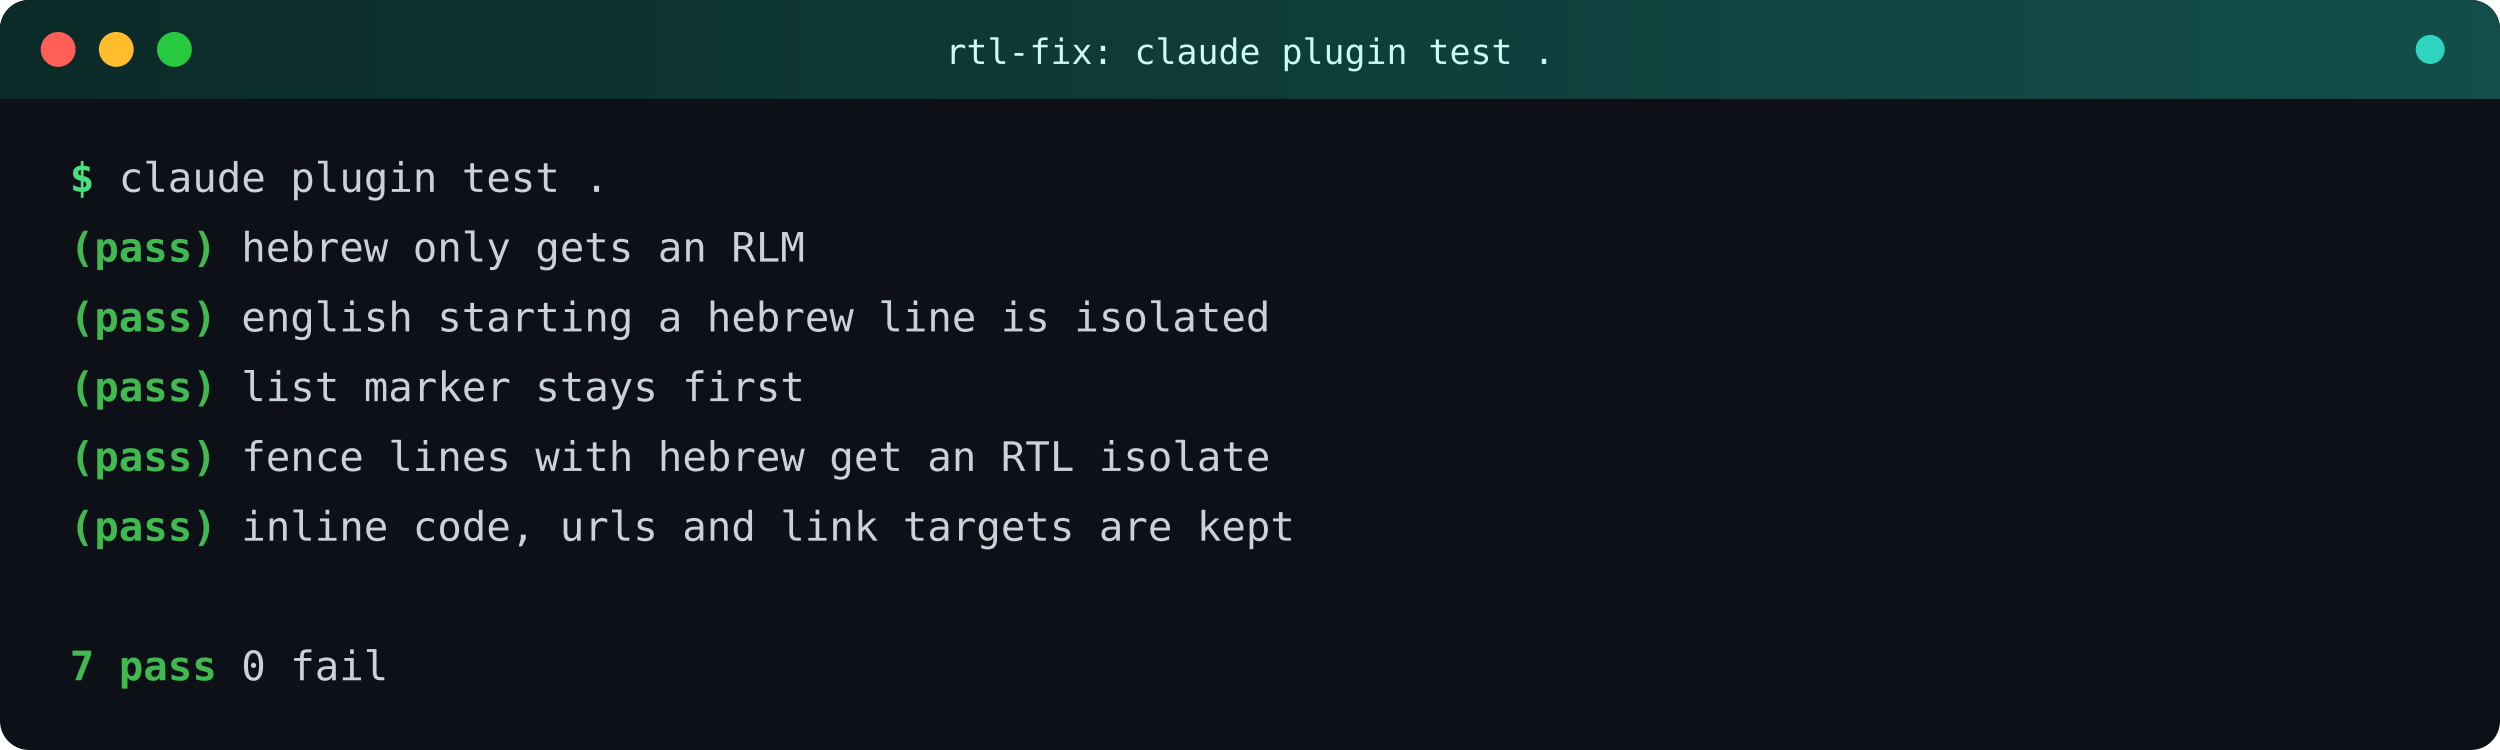
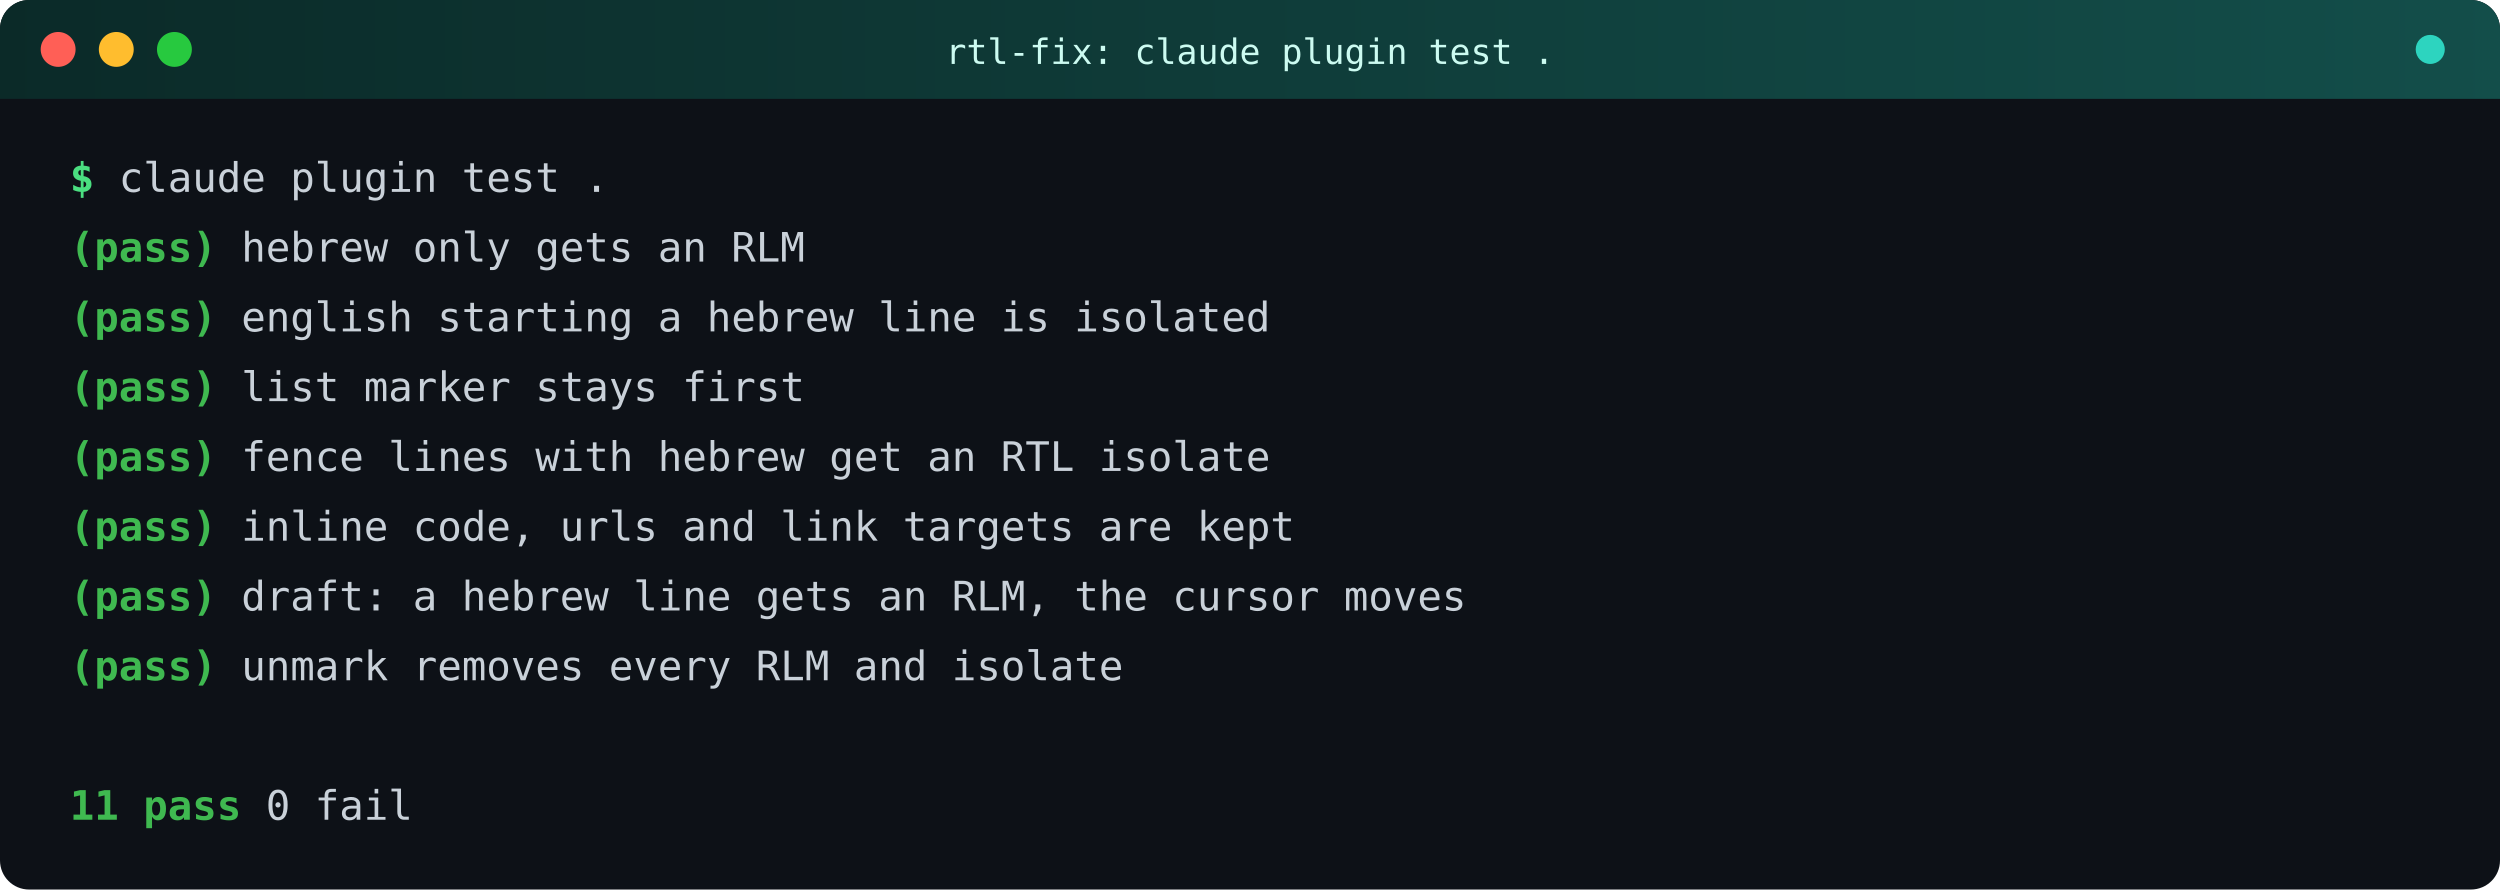
- <svg xmlns="http://www.w3.org/2000/svg" width="860" height="258" viewBox="0 0 860 258" font-family="ui-monospace, SFMono-Regular, Menlo, Consolas, monospace" font-size="14" role="img" aria-label="Terminal output: seven tests pass, zero fail">
-   <style>.l{white-space:pre}@keyframes dot{0%,100%{opacity:1}50%{opacity:.35}}.dot{animation:dot 1.6s infinite}@keyframes k1{0%,5.00%{opacity:0}6.20%,92%{opacity:1}97%,100%{opacity:0}}.k1{animation:k1 16s infinite}@keyframes k2{0%,8.13%{opacity:0}9.32%,92%{opacity:1}97%,100%{opacity:0}}.k2{animation:k2 16s infinite}@keyframes k3{0%,11.25%{opacity:0}12.45%,92%{opacity:1}97%,100%{opacity:0}}.k3{animation:k3 16s infinite}@keyframes k4{0%,14.37%{opacity:0}15.57%,92%{opacity:1}97%,100%{opacity:0}}.k4{animation:k4 16s infinite}@keyframes k5{0%,17.50%{opacity:0}18.70%,92%{opacity:1}97%,100%{opacity:0}}.k5{animation:k5 16s infinite}@keyframes k7{0%,21.25%{opacity:0}22.45%,92%{opacity:1}97%,100%{opacity:0}}.k7{animation:k7 16s infinite}@media (prefers-reduced-motion:reduce){.l,.dot{animation:none!important;opacity:1}}</style>
+ <svg xmlns="http://www.w3.org/2000/svg" width="860" height="306" viewBox="0 0 860 306" font-family="ui-monospace, SFMono-Regular, Menlo, Consolas, monospace" font-size="14" role="img" aria-label="Terminal output: eleven tests pass, zero fail">
+   <style>.l{white-space:pre}@keyframes dot{0%,100%{opacity:1}50%{opacity:.35}}.dot{animation:dot 1.6s infinite}@keyframes k1{0%,5.00%{opacity:0}6.20%,92%{opacity:1}97%,100%{opacity:0}}.k1{animation:k1 16s infinite}@keyframes k2{0%,8.13%{opacity:0}9.32%,92%{opacity:1}97%,100%{opacity:0}}.k2{animation:k2 16s infinite}@keyframes k3{0%,11.25%{opacity:0}12.45%,92%{opacity:1}97%,100%{opacity:0}}.k3{animation:k3 16s infinite}@keyframes k4{0%,14.37%{opacity:0}15.57%,92%{opacity:1}97%,100%{opacity:0}}.k4{animation:k4 16s infinite}@keyframes k5{0%,17.50%{opacity:0}18.70%,92%{opacity:1}97%,100%{opacity:0}}.k5{animation:k5 16s infinite}@keyframes k6{0%,20.63%{opacity:0}21.82%,92%{opacity:1}97%,100%{opacity:0}}.k6{animation:k6 16s infinite}@keyframes k7{0%,23.75%{opacity:0}24.95%,92%{opacity:1}97%,100%{opacity:0}}.k7{animation:k7 16s infinite}@keyframes k9{0%,27.50%{opacity:0}28.70%,92%{opacity:1}97%,100%{opacity:0}}.k9{animation:k9 16s infinite}@media (prefers-reduced-motion:reduce){.l,.dot{animation:none!important;opacity:1}}</style>
  <defs>
    <linearGradient id="bar" x1="0" x2="1">
      <stop offset="0" stop-color="#0b2a28" />
      <stop offset="1" stop-color="#134E4A" />
    </linearGradient>
  </defs>
-   <rect width="860" height="258" rx="10" fill="#0d1117" />
+   <rect width="860" height="306" rx="10" fill="#0d1117" />
  <path d="M0 10a10 10 0 0 1 10-10h840a10 10 0 0 1 10 10v24H0z" fill="url(#bar)" />
  <circle cx="20" cy="17" r="6" fill="#ff5f56" />
  <circle cx="40" cy="17" r="6" fill="#ffbd2e" />
  <circle cx="60" cy="17" r="6" fill="#27c93f" />
  <text x="430" y="22" text-anchor="middle" fill="#CCFBF1" font-size="12">rtl-fix: claude plugin test .</text>
  <circle class="dot" cx="836" cy="17" r="5" fill="#2DD4BF" />
  <g fill="#c9d1d9">
    <text class="l" x="24" y="66">
      <tspan fill="#4ade80" font-weight="bold">$</tspan> claude plugin test .</text>
    <text class="l k1" x="24" y="90">
      <tspan fill="#3fb950" font-weight="bold">(pass)</tspan> hebrew only gets an RLM</text>
    <text class="l k2" x="24" y="114">
      <tspan fill="#3fb950" font-weight="bold">(pass)</tspan> english starting a hebrew line is isolated</text>
    <text class="l k3" x="24" y="138">
      <tspan fill="#3fb950" font-weight="bold">(pass)</tspan> list marker stays first</text>
    <text class="l k4" x="24" y="162">
      <tspan fill="#3fb950" font-weight="bold">(pass)</tspan> fence lines with hebrew get an RTL isolate</text>
    <text class="l k5" x="24" y="186">
      <tspan fill="#3fb950" font-weight="bold">(pass)</tspan> inline code, urls and link targets are kept</text>
+     <text class="l k6" x="24" y="210">
+       <tspan fill="#3fb950" font-weight="bold">(pass)</tspan> draft: a hebrew line gets an RLM, the cursor moves</text>
    <text class="l k7" x="24" y="234">
-       <tspan fill="#3fb950" font-weight="bold">7 pass</tspan>  0 fail</text>
+       <tspan fill="#3fb950" font-weight="bold">(pass)</tspan> unmark removes every RLM and isolate</text>
+     <text class="l k9" x="24" y="282">
+       <tspan fill="#3fb950" font-weight="bold">11 pass</tspan>  0 fail</text>
  </g>
</svg>
